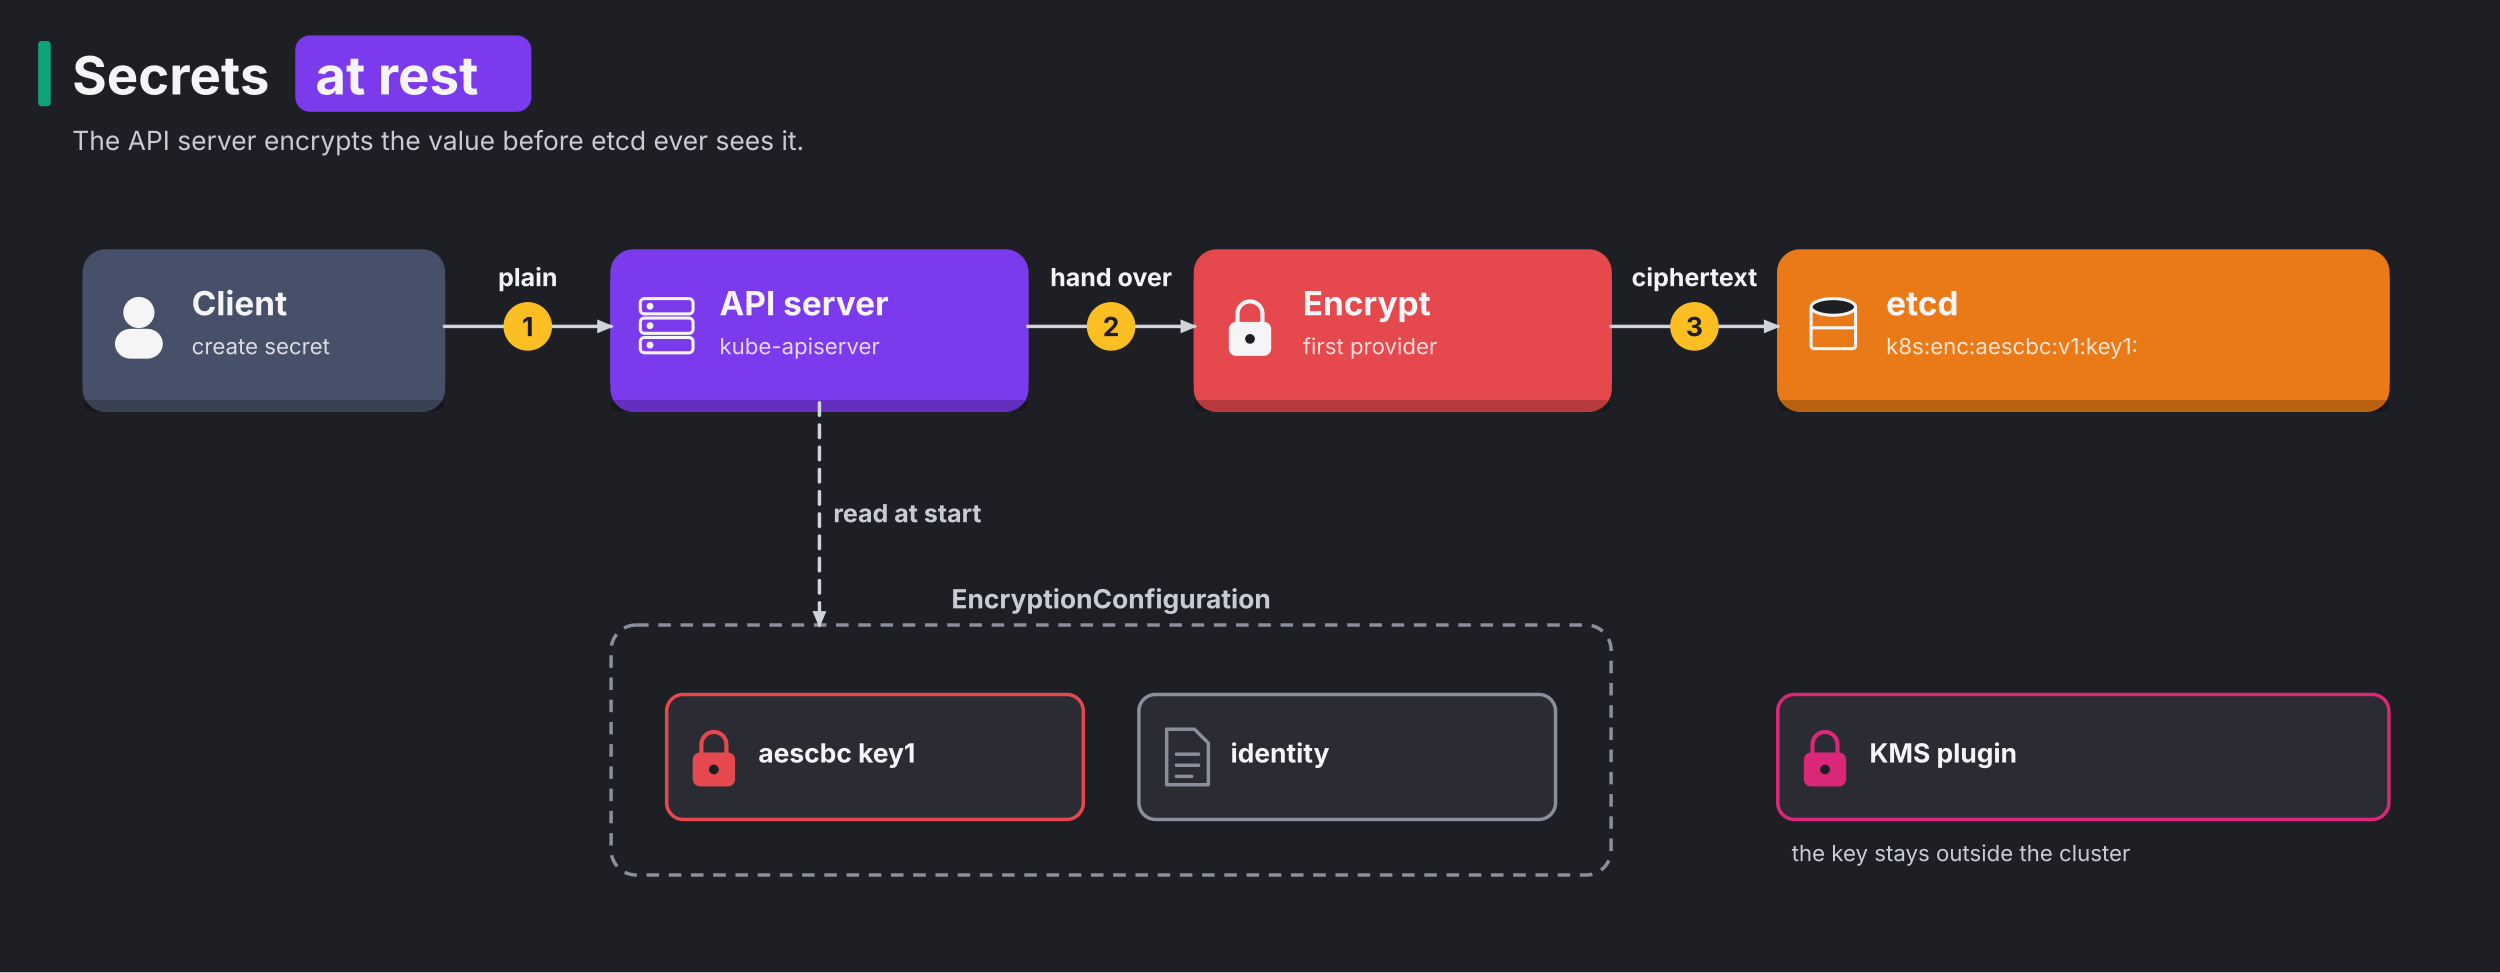
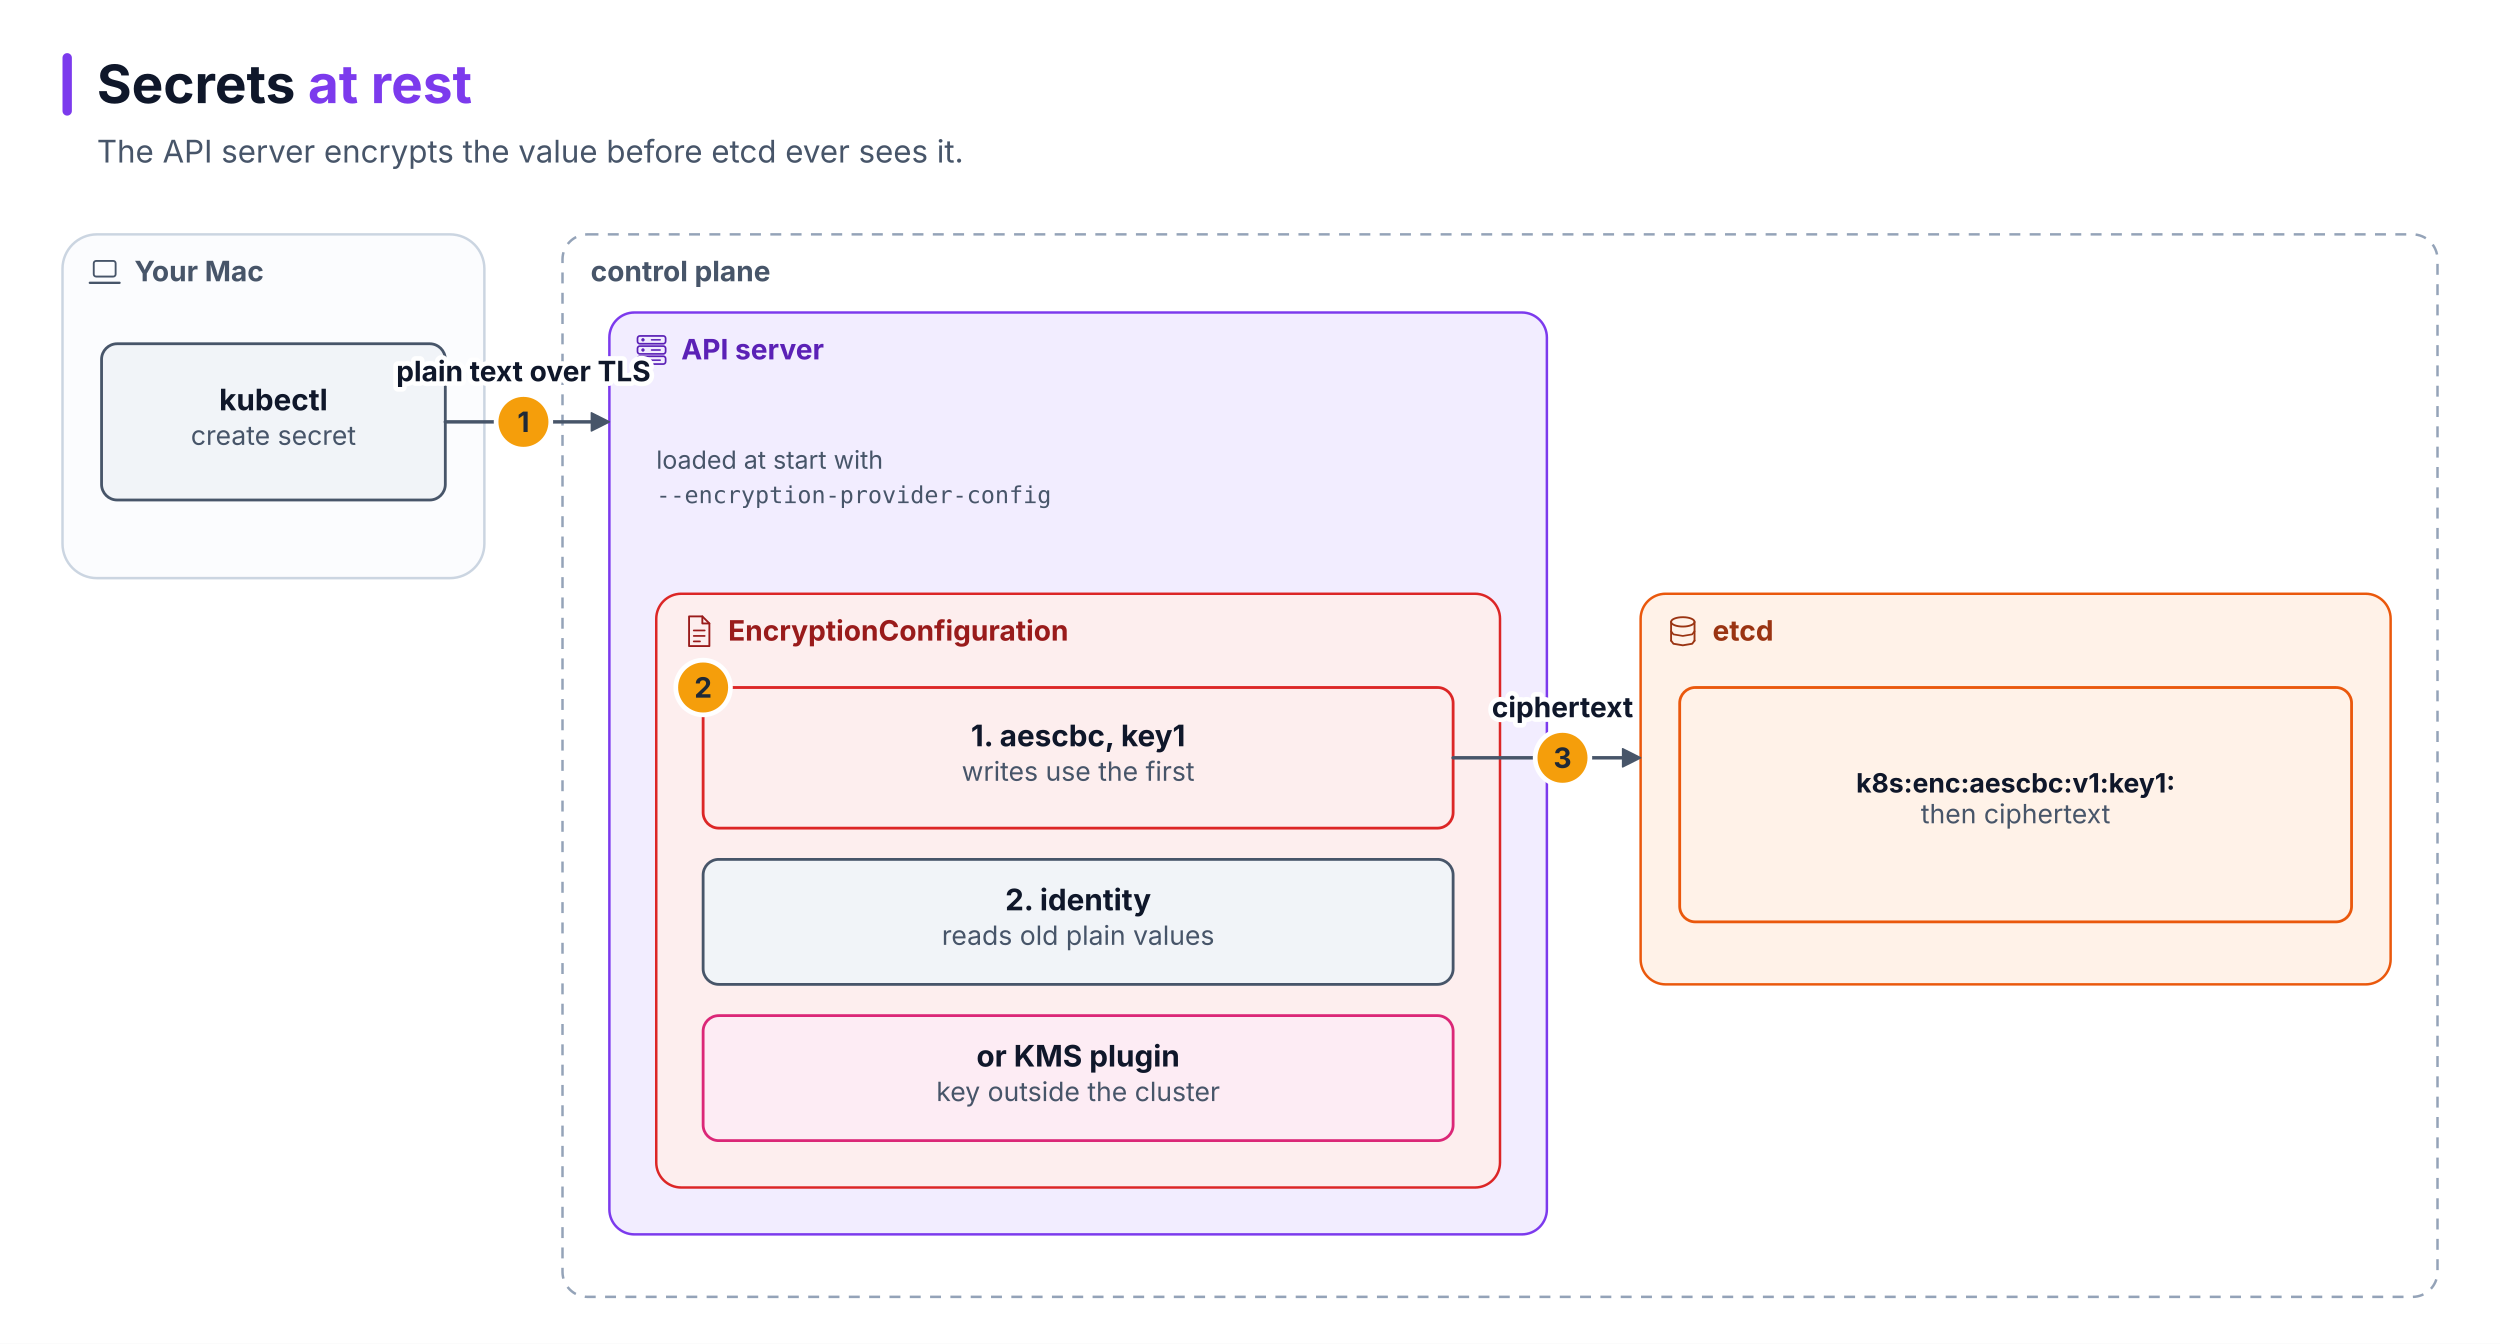
- <svg xmlns="http://www.w3.org/2000/svg" width="1800" height="700" viewBox="0 0 1800 700" font-family="Inter, -apple-system, 'Segoe UI', Helvetica, Arial, sans-serif">
-   <rect width="1800" height="700" fill="#1e1f24" />
-   <defs>
-     <marker id="h" markerWidth="12" markerHeight="10" refX="10" refY="5" orient="auto" markerUnits="userSpaceOnUse">
-       <path d="M0,0 L12,5 L0,10 z" fill="#d0d3dc" />
-     </marker>
-   </defs>
-   <rect x="28.0" y="30.0" width="8.0" height="46.0" rx="2" fill="#0ea47a" stroke="#0ea47a" stroke-width="1" />
-   <text x="52.0" y="68.0" font-size="38" fill="#f5f5f7" font-weight="700" text-anchor="start">Secrets</text>
-   <rect x="213.1" y="26.0" width="169.0" height="54.0" rx="10" fill="#7c3aed" stroke="#7c3aed" stroke-width="1" />
-   <text x="227.1" y="68.0" font-size="38" fill="#f5f5f7" font-weight="700" text-anchor="start">at rest</text>
-   <text x="52.0" y="108.0" font-size="19" fill="#c9cbd3" text-anchor="start">The API server encrypts the value before etcd ever sees it.</text>
-   <rect x="60.0" y="186.0" width="260.0" height="110.0" rx="16" fill="#475069" stroke="#475069" stroke-width="1" />
-   <rect x="60.0" y="180.0" width="260.0" height="110.0" rx="16" fill="#475069" stroke="#475069" stroke-width="1" />
-   <rect x="60.0" y="288.0" width="260.0" height="8.0" rx="4" fill="#00000033" stroke="#00000033" stroke-width="0" />
-   <ellipse cx="100.0" cy="225.0" rx="10" ry="10" fill="#f5f5f7" stroke="#f5f5f7" stroke-width="2.5" />
-   <rect x="84.0" y="238.0" width="32.0" height="19.0" rx="10" fill="#f5f5f7" stroke="#f5f5f7" stroke-width="2.5" />
-   <text x="138.0" y="227.0" font-size="24" fill="#f5f5f7" font-weight="700" text-anchor="start">Client</text>
-   <text x="138.0" y="255.0" font-size="16" fill="#ffffffcc" text-anchor="start">create secret</text>
-   <rect x="440.0" y="186.0" width="300.0" height="110.0" rx="16" fill="#7c3aed" stroke="#7c3aed" stroke-width="1" />
-   <rect x="440.0" y="180.0" width="300.0" height="110.0" rx="16" fill="#7c3aed" stroke="#7c3aed" stroke-width="1" />
-   <rect x="440.0" y="288.0" width="300.0" height="8.0" rx="4" fill="#00000033" stroke="#00000033" stroke-width="0" />
-   <rect x="461.0" y="215.0" width="38.0" height="11.0" rx="3" fill="none" stroke="#f5f5f7" stroke-width="2.2" />
-   <ellipse cx="468.0" cy="220.5" rx="2" ry="2" fill="#f5f5f7" stroke="#f5f5f7" stroke-width="1" />
-   <rect x="461.0" y="229.0" width="38.0" height="11.0" rx="3" fill="none" stroke="#f5f5f7" stroke-width="2.2" />
-   <ellipse cx="468.0" cy="234.5" rx="2" ry="2" fill="#f5f5f7" stroke="#f5f5f7" stroke-width="1" />
-   <rect x="461.0" y="243.0" width="38.0" height="11.0" rx="3" fill="none" stroke="#f5f5f7" stroke-width="2.2" />
-   <ellipse cx="468.0" cy="248.5" rx="2" ry="2" fill="#f5f5f7" stroke="#f5f5f7" stroke-width="1" />
-   <text x="518.0" y="227.0" font-size="24" fill="#f5f5f7" font-weight="700" text-anchor="start">API server</text>
-   <text x="518.0" y="255.0" font-size="16" fill="#ffffffcc" text-anchor="start">kube-apiserver</text>
-   <rect x="860.0" y="186.0" width="300.0" height="110.0" rx="16" fill="#e5484d" stroke="#e5484d" stroke-width="1" />
-   <rect x="860.0" y="180.0" width="300.0" height="110.0" rx="16" fill="#e5484d" stroke="#e5484d" stroke-width="1" />
-   <rect x="860.0" y="288.0" width="300.0" height="8.0" rx="4" fill="#00000033" stroke="#00000033" stroke-width="0" />
-   <rect x="886.0" y="233.0" width="28.0" height="22.0" rx="4" fill="#f5f5f7" stroke="#f5f5f7" stroke-width="2.5" />
-   <rect x="891.0" y="217.0" width="18.0" height="24.0" rx="9" fill="none" stroke="#f5f5f7" stroke-width="3" />
-   <ellipse cx="900.0" cy="244.0" rx="3" ry="3" fill="#1e1f24" stroke="#1e1f24" stroke-width="1" />
-   <text x="938.0" y="227.0" font-size="24" fill="#f5f5f7" font-weight="700" text-anchor="start">Encrypt</text>
-   <text x="938.0" y="255.0" font-size="16" fill="#ffffffcc" text-anchor="start">first provider</text>
-   <rect x="1280.0" y="186.0" width="440.0" height="110.0" rx="16" fill="#ea7a17" stroke="#ea7a17" stroke-width="1" />
-   <rect x="1280.0" y="180.0" width="440.0" height="110.0" rx="16" fill="#ea7a17" stroke="#ea7a17" stroke-width="1" />
-   <rect x="1280.0" y="288.0" width="440.0" height="8.0" rx="4" fill="#00000033" stroke="#00000033" stroke-width="0" />
-   <rect x="1304.0" y="221.0" width="32.0" height="30.0" rx="2" fill="none" stroke="#f5f5f7" stroke-width="2.2" />
-   <ellipse cx="1320.0" cy="221.0" rx="16" ry="6" fill="#1e1f24" stroke="#f5f5f7" stroke-width="2.2" />
-   <polyline points="1304.0,236.0 1336.0,236.0" fill="none" stroke="#f5f5f7" stroke-width="2.2" stroke-linecap="round" stroke-linejoin="round" />
-   <text x="1358.0" y="227.0" font-size="24" fill="#f5f5f7" font-weight="700" text-anchor="start">etcd</text>
-   <text x="1358.0" y="255.0" font-size="16" fill="#ffffffcc" text-anchor="start">k8s:enc:aescbc:v1:key1:</text>
-   <polyline points="320.0,235.0 440.0,235.0" fill="none" stroke="#d0d3dc" stroke-width="2.5" stroke-linecap="round" stroke-linejoin="round" marker-end="url(#h)" />
-   <ellipse cx="380.0" cy="235.0" rx="17" ry="17" fill="#fbbf24" stroke="#fbbf24" stroke-width="1" />
-   <text x="380.0" y="242.0" font-size="19" fill="#1e1f24" font-weight="700" text-anchor="middle">1</text>
-   <text x="380.0" y="206.0" font-size="18" fill="#f5f5f7" font-weight="700" text-anchor="middle">plain</text>
-   <polyline points="740.0,235.0 860.0,235.0" fill="none" stroke="#d0d3dc" stroke-width="2.5" stroke-linecap="round" stroke-linejoin="round" marker-end="url(#h)" />
-   <ellipse cx="800.0" cy="235.0" rx="17" ry="17" fill="#fbbf24" stroke="#fbbf24" stroke-width="1" />
-   <text x="800.0" y="242.0" font-size="19" fill="#1e1f24" font-weight="700" text-anchor="middle">2</text>
-   <text x="800.0" y="206.0" font-size="18" fill="#f5f5f7" font-weight="700" text-anchor="middle">hand over</text>
-   <polyline points="1160.0,235.0 1280.0,235.0" fill="none" stroke="#d0d3dc" stroke-width="2.5" stroke-linecap="round" stroke-linejoin="round" marker-end="url(#h)" />
-   <ellipse cx="1220.0" cy="235.0" rx="17" ry="17" fill="#fbbf24" stroke="#fbbf24" stroke-width="1" />
-   <text x="1220.0" y="242.0" font-size="19" fill="#1e1f24" font-weight="700" text-anchor="middle">3</text>
-   <text x="1220.0" y="206.0" font-size="18" fill="#f5f5f7" font-weight="700" text-anchor="middle">ciphertext</text>
-   <rect x="440.0" y="450.0" width="720.0" height="180.0" rx="18" fill="#00000000" stroke="#8b8f9c" stroke-width="2.5" stroke-dasharray="9 7" />
-   <text x="800.0" y="438.0" font-size="19" fill="#c9cbd3" font-weight="700" text-anchor="middle">EncryptionConfiguration</text>
-   <rect x="480.0" y="500.0" width="300.0" height="90.0" rx="12" fill="#2a2b33" stroke="#e5484d" stroke-width="2.5" />
-   <rect x="500.0" y="543.0" width="28.0" height="22.0" rx="4" fill="#e5484d" stroke="#e5484d" stroke-width="2.5" />
-   <rect x="505.0" y="527.0" width="18.0" height="24.0" rx="9" fill="none" stroke="#e5484d" stroke-width="3" />
-   <ellipse cx="514.0" cy="554.0" rx="3" ry="3" fill="#1e1f24" stroke="#1e1f24" stroke-width="1" />
-   <text x="546.0" y="549.0" font-size="19" fill="#f5f5f7" font-weight="700" text-anchor="start">aescbc key1</text>
-   <rect x="820.0" y="500.0" width="300.0" height="90.0" rx="12" fill="#2a2b33" stroke="#8b8f9c" stroke-width="2.5" />
-   <polygon points="840.0,525.0 860.0,525.0 870.0,535.0 870.0,565.0 840.0,565.0" fill="none" stroke="#8b8f9c" stroke-width="2.5" stroke-linejoin="round" />
-   <polyline points="847.0,543.0 863.0,543.0" fill="none" stroke="#8b8f9c" stroke-width="2.5" stroke-linecap="round" stroke-linejoin="round" />
-   <polyline points="847.0,551.0 863.0,551.0" fill="none" stroke="#8b8f9c" stroke-width="2.5" stroke-linecap="round" stroke-linejoin="round" />
-   <polyline points="847.0,559.0 858.0,559.0" fill="none" stroke="#8b8f9c" stroke-width="2.5" stroke-linecap="round" stroke-linejoin="round" />
-   <text x="886.0" y="549.0" font-size="19" fill="#f5f5f7" font-weight="700" text-anchor="start">identity</text>
-   <polyline points="590.0,290.0 590.0,450.0" fill="none" stroke="#d0d3dc" stroke-width="2.5" stroke-linecap="round" stroke-linejoin="round" stroke-dasharray="9 7" marker-end="url(#h)" />
-   <text x="600.0" y="376.0" font-size="18" fill="#c9cbd3" font-weight="700" text-anchor="start">read at start</text>
-   <rect x="1280.0" y="500.0" width="440.0" height="90.0" rx="12" fill="#2a2b33" stroke="#db2777" stroke-width="2.5" />
-   <rect x="1300.0" y="543.0" width="28.0" height="22.0" rx="4" fill="#db2777" stroke="#db2777" stroke-width="2.5" />
-   <rect x="1305.0" y="527.0" width="18.0" height="24.0" rx="9" fill="none" stroke="#db2777" stroke-width="3" />
-   <ellipse cx="1314.0" cy="554.0" rx="3" ry="3" fill="#1e1f24" stroke="#1e1f24" stroke-width="1" />
-   <text x="1346.0" y="549.0" font-size="19" fill="#f5f5f7" font-weight="700" text-anchor="start">KMS plugin</text>
-   <text x="1290.0" y="620.0" font-size="16" fill="#c9cbd3" text-anchor="start">the key stays outside the cluster</text>
+ <svg xmlns="http://www.w3.org/2000/svg" width="1600" height="860" viewBox="0 0 1600 860" font-family="Inter, -apple-system, 'Segoe UI', Helvetica, Arial, sans-serif">
+   <rect width="1600" height="860" fill="#ffffff" />
+   <rect x="40.0" y="34.0" width="6.0" height="40.0" rx="3.0" fill="#7c3aed" stroke="none" />
+   <text x="62" y="66" font-size="34" font-weight="700" fill="#0f172a">Secrets <tspan fill="#7c3aed">at rest</tspan>
+   </text>
+   <text x="62.0" y="104.0" font-size="20.0" fill="#475569" text-anchor="start">The API server encrypts the value before etcd ever sees it.</text>
+   <rect x="40.0" y="150.0" width="270.0" height="220.0" rx="22.0" fill="#fbfcfe" stroke="#cbd5e1" stroke-width="1.6" />
+   <rect x="60.0" y="167.0" width="14.0" height="10.0" rx="1.5" fill="none" stroke="#475569" stroke-width="1.2" />
+   <polyline points="57.5,181.0 76.5,181.0" fill="none" stroke="#475569" stroke-width="1.50" stroke-linecap="round" stroke-linejoin="round" />
+   <text x="86.0" y="180.0" font-size="18.0" fill="#475569" font-weight="700" text-anchor="start">Your Mac</text>
+   <rect x="65.0" y="220.0" width="220.0" height="100.0" rx="10.0" fill="#f1f4f8" stroke="#475569" stroke-width="1.8" />
+   <text x="175.0" y="262.6" font-size="19.0" fill="#0f172a" font-weight="700" text-anchor="middle">kubectl</text>
+   <text x="175.0" y="284.7" font-size="17.0" fill="#475569" text-anchor="middle">create secret</text>
+   <rect x="360.0" y="150.0" width="1200.0" height="680.0" rx="16.0" fill="none" stroke="#94a3b8" stroke-width="1.6" stroke-dasharray="7 6" />
+   <text x="378.0" y="180.0" font-size="18.0" fill="#475569" font-weight="700" text-anchor="start">control plane</text>
+   <rect x="390.0" y="200.0" width="600.0" height="590.0" rx="16.0" fill="#f2edff" stroke="#7c3aed" stroke-width="1.6" />
+   <rect x="408.0" y="215.0" width="18.0" height="5.0" rx="1.5" fill="none" stroke="#5b21b6" stroke-width="1.1" />
+   <ellipse cx="411.5" cy="217.5" rx="0.8" ry="0.8" fill="#5b21b6" stroke="#5b21b6" stroke-width="0.50" />
+   <polyline points="417.0,217.5 422.5,217.5" fill="none" stroke="#5b21b6" stroke-width="1.00" stroke-linecap="round" stroke-linejoin="round" />
+   <rect x="408.0" y="221.5" width="18.0" height="5.0" rx="1.5" fill="none" stroke="#5b21b6" stroke-width="1.1" />
+   <ellipse cx="411.5" cy="224.0" rx="0.8" ry="0.8" fill="#5b21b6" stroke="#5b21b6" stroke-width="0.50" />
+   <polyline points="417.0,224.0 422.5,224.0" fill="none" stroke="#5b21b6" stroke-width="1.00" stroke-linecap="round" stroke-linejoin="round" />
+   <rect x="408.0" y="228.0" width="18.0" height="5.0" rx="1.5" fill="none" stroke="#5b21b6" stroke-width="1.1" />
+   <ellipse cx="411.5" cy="230.5" rx="0.8" ry="0.8" fill="#5b21b6" stroke="#5b21b6" stroke-width="0.50" />
+   <polyline points="417.0,230.5 422.5,230.5" fill="none" stroke="#5b21b6" stroke-width="1.00" stroke-linecap="round" stroke-linejoin="round" />
+   <text x="436.0" y="230.0" font-size="18.0" fill="#5b21b6" font-weight="700" text-anchor="start">API server</text>
+   <rect x="420.0" y="380.0" width="540.0" height="380.0" rx="16.0" fill="#fdeeee" stroke="#dc2626" stroke-width="1.6" />
+   <polygon points="441.0,394.5 449.5,394.5 454.0,399.0 454.0,413.5 441.0,413.5" fill="none" stroke="#991b1b" stroke-width="1.20" stroke-linejoin="round" />
+   <polyline points="449.5,394.5 449.5,399.0 454.0,399.0" fill="none" stroke="#991b1b" stroke-width="1.20" stroke-linecap="round" stroke-linejoin="round" />
+   <polyline points="444.0,403.5 451.0,403.5" fill="none" stroke="#991b1b" stroke-width="1.10" stroke-linecap="round" stroke-linejoin="round" />
+   <polyline points="444.0,407.0 451.0,407.0" fill="none" stroke="#991b1b" stroke-width="1.10" stroke-linecap="round" stroke-linejoin="round" />
+   <polyline points="444.0,410.5 448.0,410.5" fill="none" stroke="#991b1b" stroke-width="1.10" stroke-linecap="round" stroke-linejoin="round" />
+   <text x="466.0" y="410.0" font-size="18.0" fill="#991b1b" font-weight="700" text-anchor="start">EncryptionConfiguration</text>
+   <rect x="450.0" y="440.0" width="480.0" height="90.0" rx="10.0" fill="#fdeeee" stroke="#dc2626" stroke-width="1.8" />
+   <text x="690.0" y="477.6" font-size="19.0" fill="#0f172a" font-weight="700" text-anchor="middle">1. aescbc, key1</text>
+   <text x="690.0" y="499.7" font-size="17.0" fill="#475569" text-anchor="middle">writes use the first</text>
+   <rect x="450.0" y="550.0" width="480.0" height="80.0" rx="10.0" fill="#f1f4f8" stroke="#475569" stroke-width="1.8" />
+   <text x="690.0" y="582.6" font-size="19.0" fill="#0f172a" font-weight="700" text-anchor="middle">2. identity</text>
+   <text x="690.0" y="604.7" font-size="17.0" fill="#475569" text-anchor="middle">reads old plain values</text>
+   <rect x="450.0" y="650.0" width="480.0" height="80.0" rx="10.0" fill="#fdecf4" stroke="#db2777" stroke-width="1.8" />
+   <text x="690.0" y="682.6" font-size="19.0" fill="#0f172a" font-weight="700" text-anchor="middle">or KMS plugin</text>
+   <text x="690.0" y="704.7" font-size="17.0" fill="#475569" text-anchor="middle">key outside the cluster</text>
+   <text x="420.0" y="300.0" font-size="16.0" fill="#475569" text-anchor="start">loaded at start with</text>
+   <text x="420.0" y="322.0" font-size="15.0" fill="#475569" font-family="'SF Mono', Menlo, Consolas, monospace" text-anchor="start">--encryption-provider-config</text>
+   <rect x="1050.0" y="380.0" width="480.0" height="250.0" rx="16.0" fill="#fff2e8" stroke="#ea580c" stroke-width="1.6" />
+   <ellipse cx="1077.0" cy="398.0" rx="7.5" ry="3.0" fill="none" stroke="#9a3412" stroke-width="1.20" />
+   <polyline points="1069.5,398.0 1069.5,410.0" fill="none" stroke="#9a3412" stroke-width="1.20" stroke-linecap="round" stroke-linejoin="round" />
+   <polyline points="1084.5,398.0 1084.5,410.0" fill="none" stroke="#9a3412" stroke-width="1.20" stroke-linecap="round" stroke-linejoin="round" />
+   <polyline points="1069.5,410.0 1071.0,412.0 1077.0,413.0 1083.0,412.0 1084.5,410.0" fill="none" stroke="#9a3412" stroke-width="1.20" stroke-linecap="round" stroke-linejoin="round" />
+   <polyline points="1069.5,404.0 1071.0,406.0 1077.0,407.0 1083.0,406.0 1084.5,404.0" fill="none" stroke="#9a3412" stroke-width="1.10" stroke-linecap="round" stroke-linejoin="round" />
+   <text x="1096.0" y="410.0" font-size="18.0" fill="#9a3412" font-weight="700" text-anchor="start">etcd</text>
+   <rect x="1075.0" y="440.0" width="430.0" height="150.0" rx="10.0" fill="#fff2e8" stroke="#ea580c" stroke-width="1.8" />
+   <text x="1290.0" y="507.2" font-size="17.0" fill="#0f172a" font-weight="700" text-anchor="middle">k8s:enc:aescbc:v1:key1:</text>
+   <text x="1290.0" y="526.9" font-size="17.0" fill="#475569" text-anchor="middle">then ciphertext</text>
+   <polyline points="285.0,270.0 380.5,270.0" fill="none" stroke="#475569" stroke-width="2.20" stroke-linecap="round" stroke-linejoin="round" />
+   <polygon points="390.0,270.0 378.5,275.8 378.5,264.2" fill="#475569" stroke="#475569" stroke-width="1" stroke-linejoin="round" />
+   <ellipse cx="335.0" cy="270.0" rx="19.0" ry="19.0" fill="#ffffff" stroke="none" />
+   <ellipse cx="335.0" cy="270.0" rx="16.0" ry="16.0" fill="#f59e0b" stroke="none" />
+   <text x="335.0" y="276.5" font-size="18.0" fill="#1f2937" font-weight="700" text-anchor="middle">1</text>
+   <text x="335.0" y="244.0" font-size="18.0" fill="#0f172a" font-weight="700" stroke="#ffffff" stroke-width="6" stroke-linejoin="round" paint-order="stroke" text-anchor="middle">plain text over TLS</text>
+   <ellipse cx="450.0" cy="440.0" rx="19.0" ry="19.0" fill="#ffffff" stroke="none" />
+   <ellipse cx="450.0" cy="440.0" rx="16.0" ry="16.0" fill="#f59e0b" stroke="none" />
+   <text x="450.0" y="446.5" font-size="18.0" fill="#1f2937" font-weight="700" text-anchor="middle">2</text>
+   <polyline points="930.0,485.0 1040.5,485.0" fill="none" stroke="#475569" stroke-width="2.20" stroke-linecap="round" stroke-linejoin="round" />
+   <polygon points="1050.0,485.0 1038.5,490.8 1038.5,479.2" fill="#475569" stroke="#475569" stroke-width="1" stroke-linejoin="round" />
+   <ellipse cx="1000.0" cy="485.0" rx="19.0" ry="19.0" fill="#ffffff" stroke="none" />
+   <ellipse cx="1000.0" cy="485.0" rx="16.0" ry="16.0" fill="#f59e0b" stroke="none" />
+   <text x="1000.0" y="491.5" font-size="18.0" fill="#1f2937" font-weight="700" text-anchor="middle">3</text>
+   <text x="1000.0" y="459.0" font-size="18.0" fill="#0f172a" font-weight="700" stroke="#ffffff" stroke-width="6" stroke-linejoin="round" paint-order="stroke" text-anchor="middle">ciphertext</text>
</svg>
